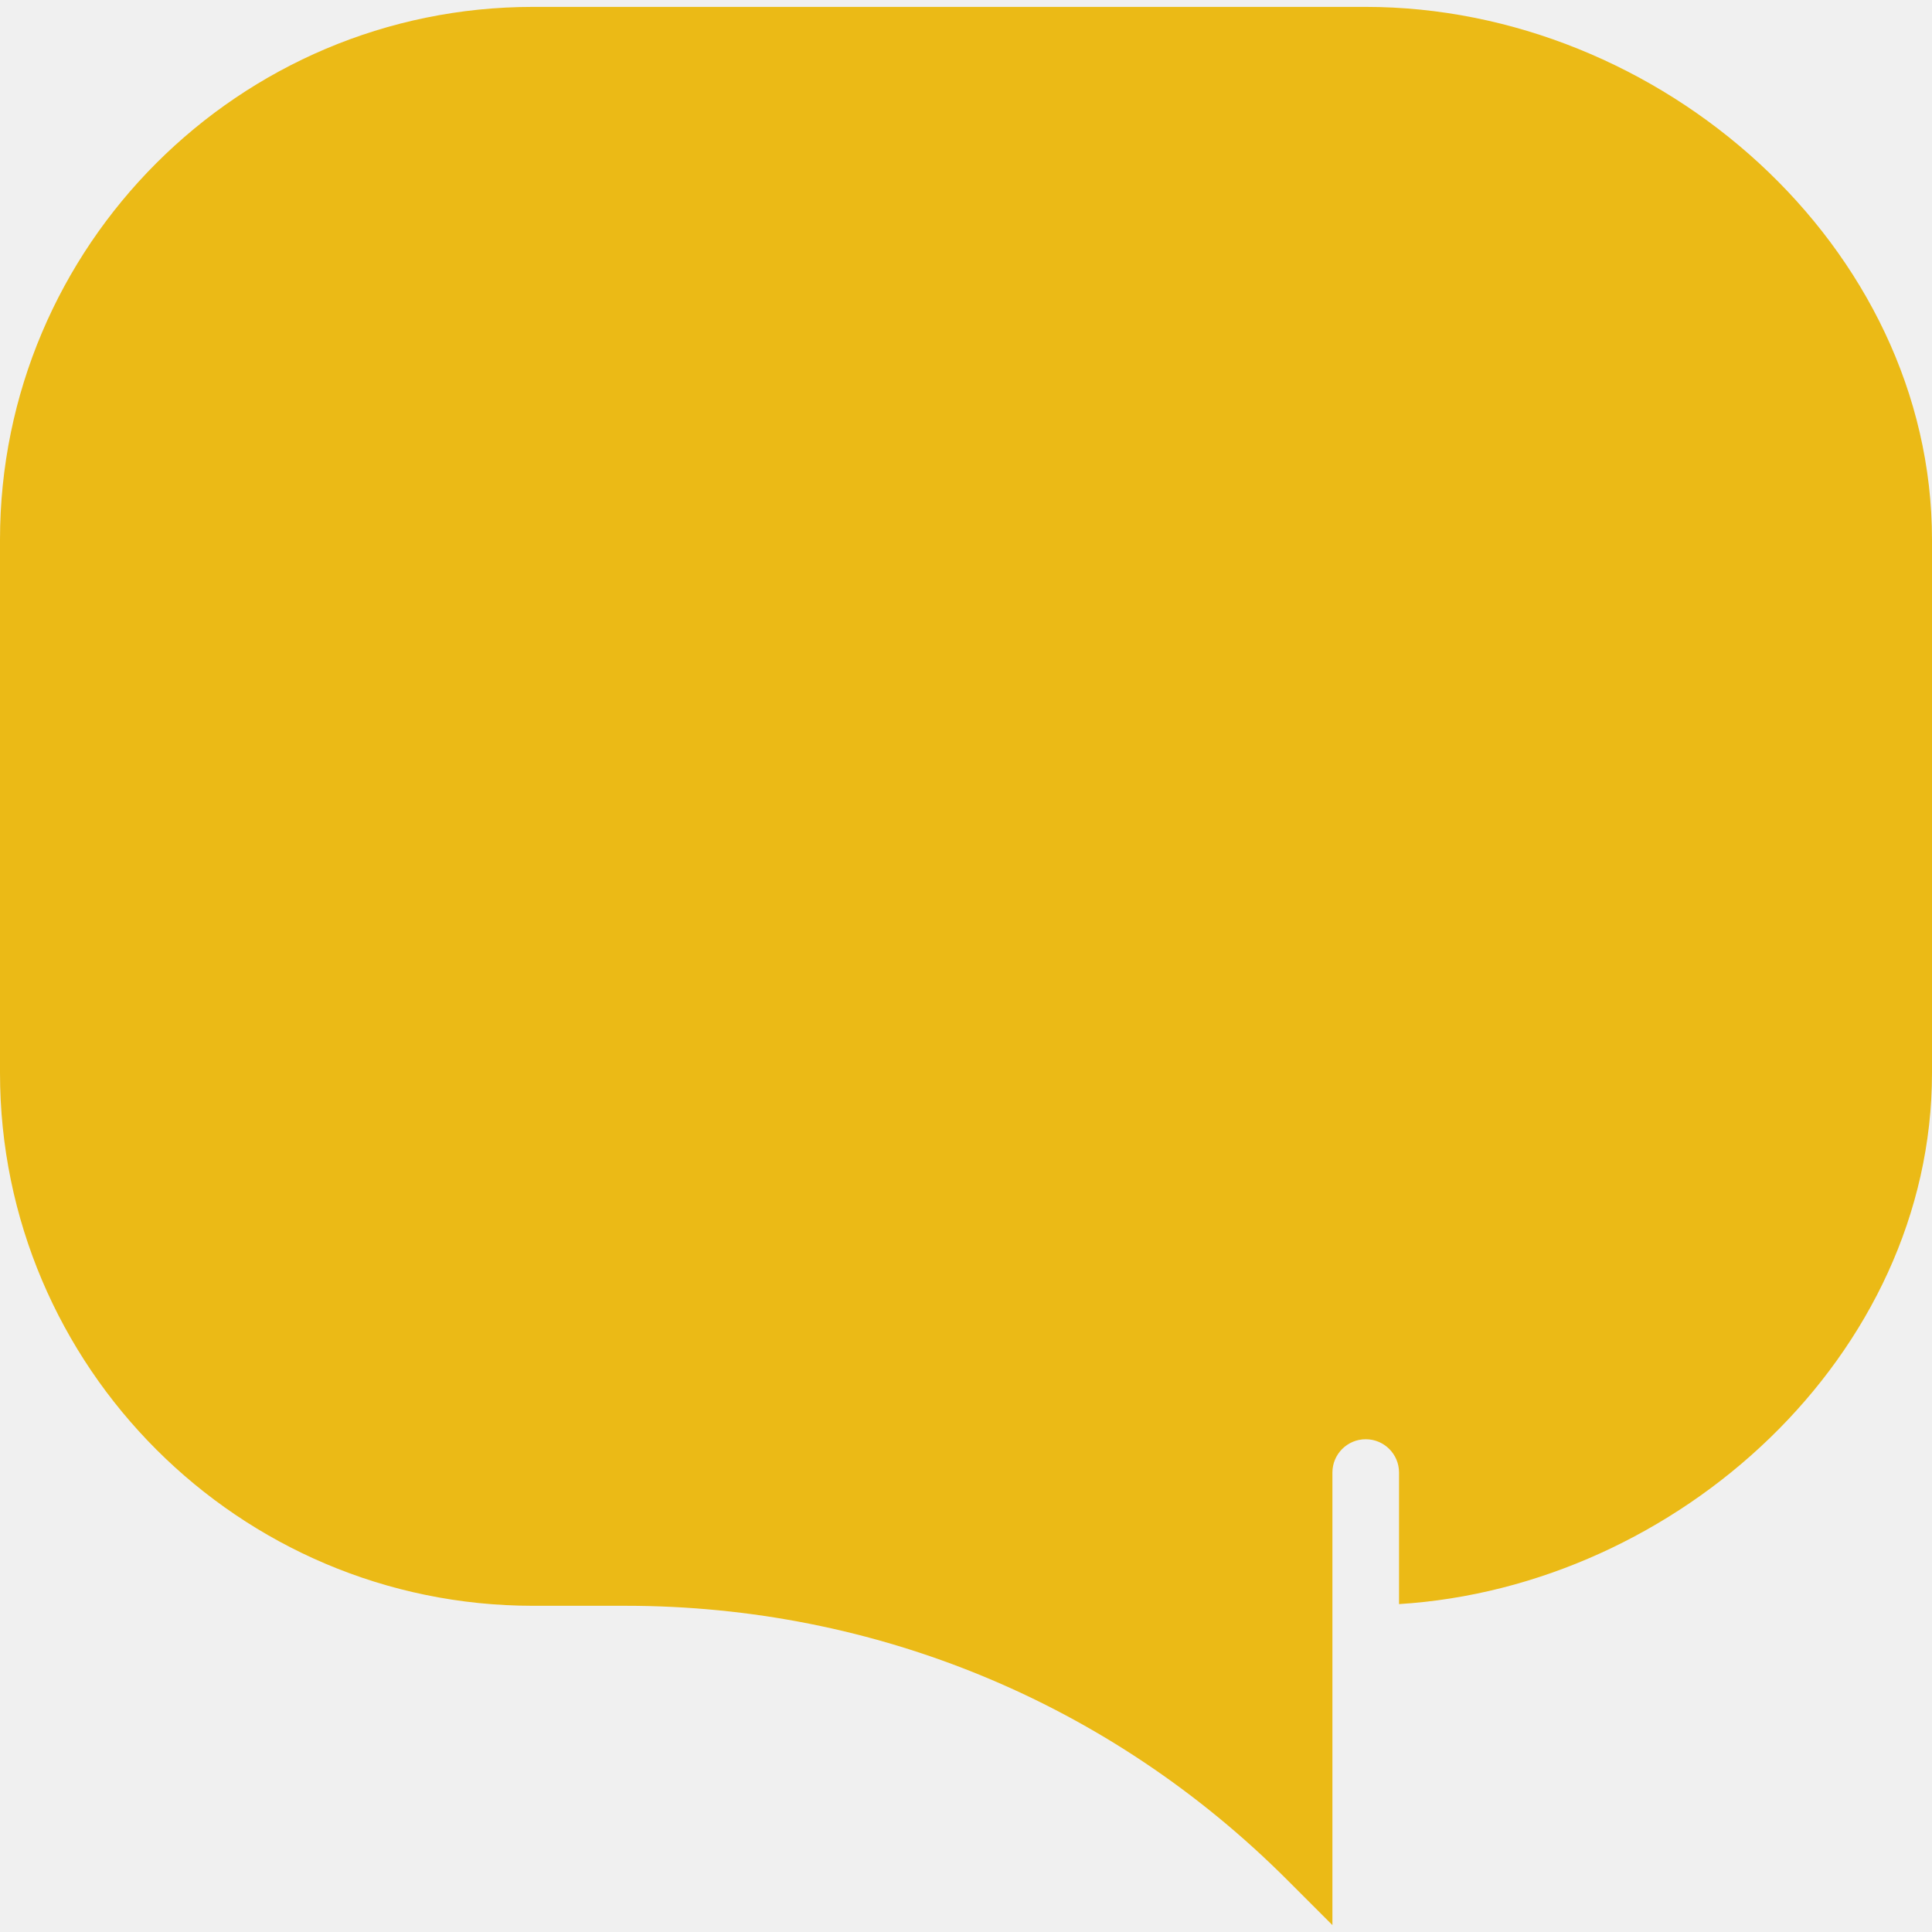
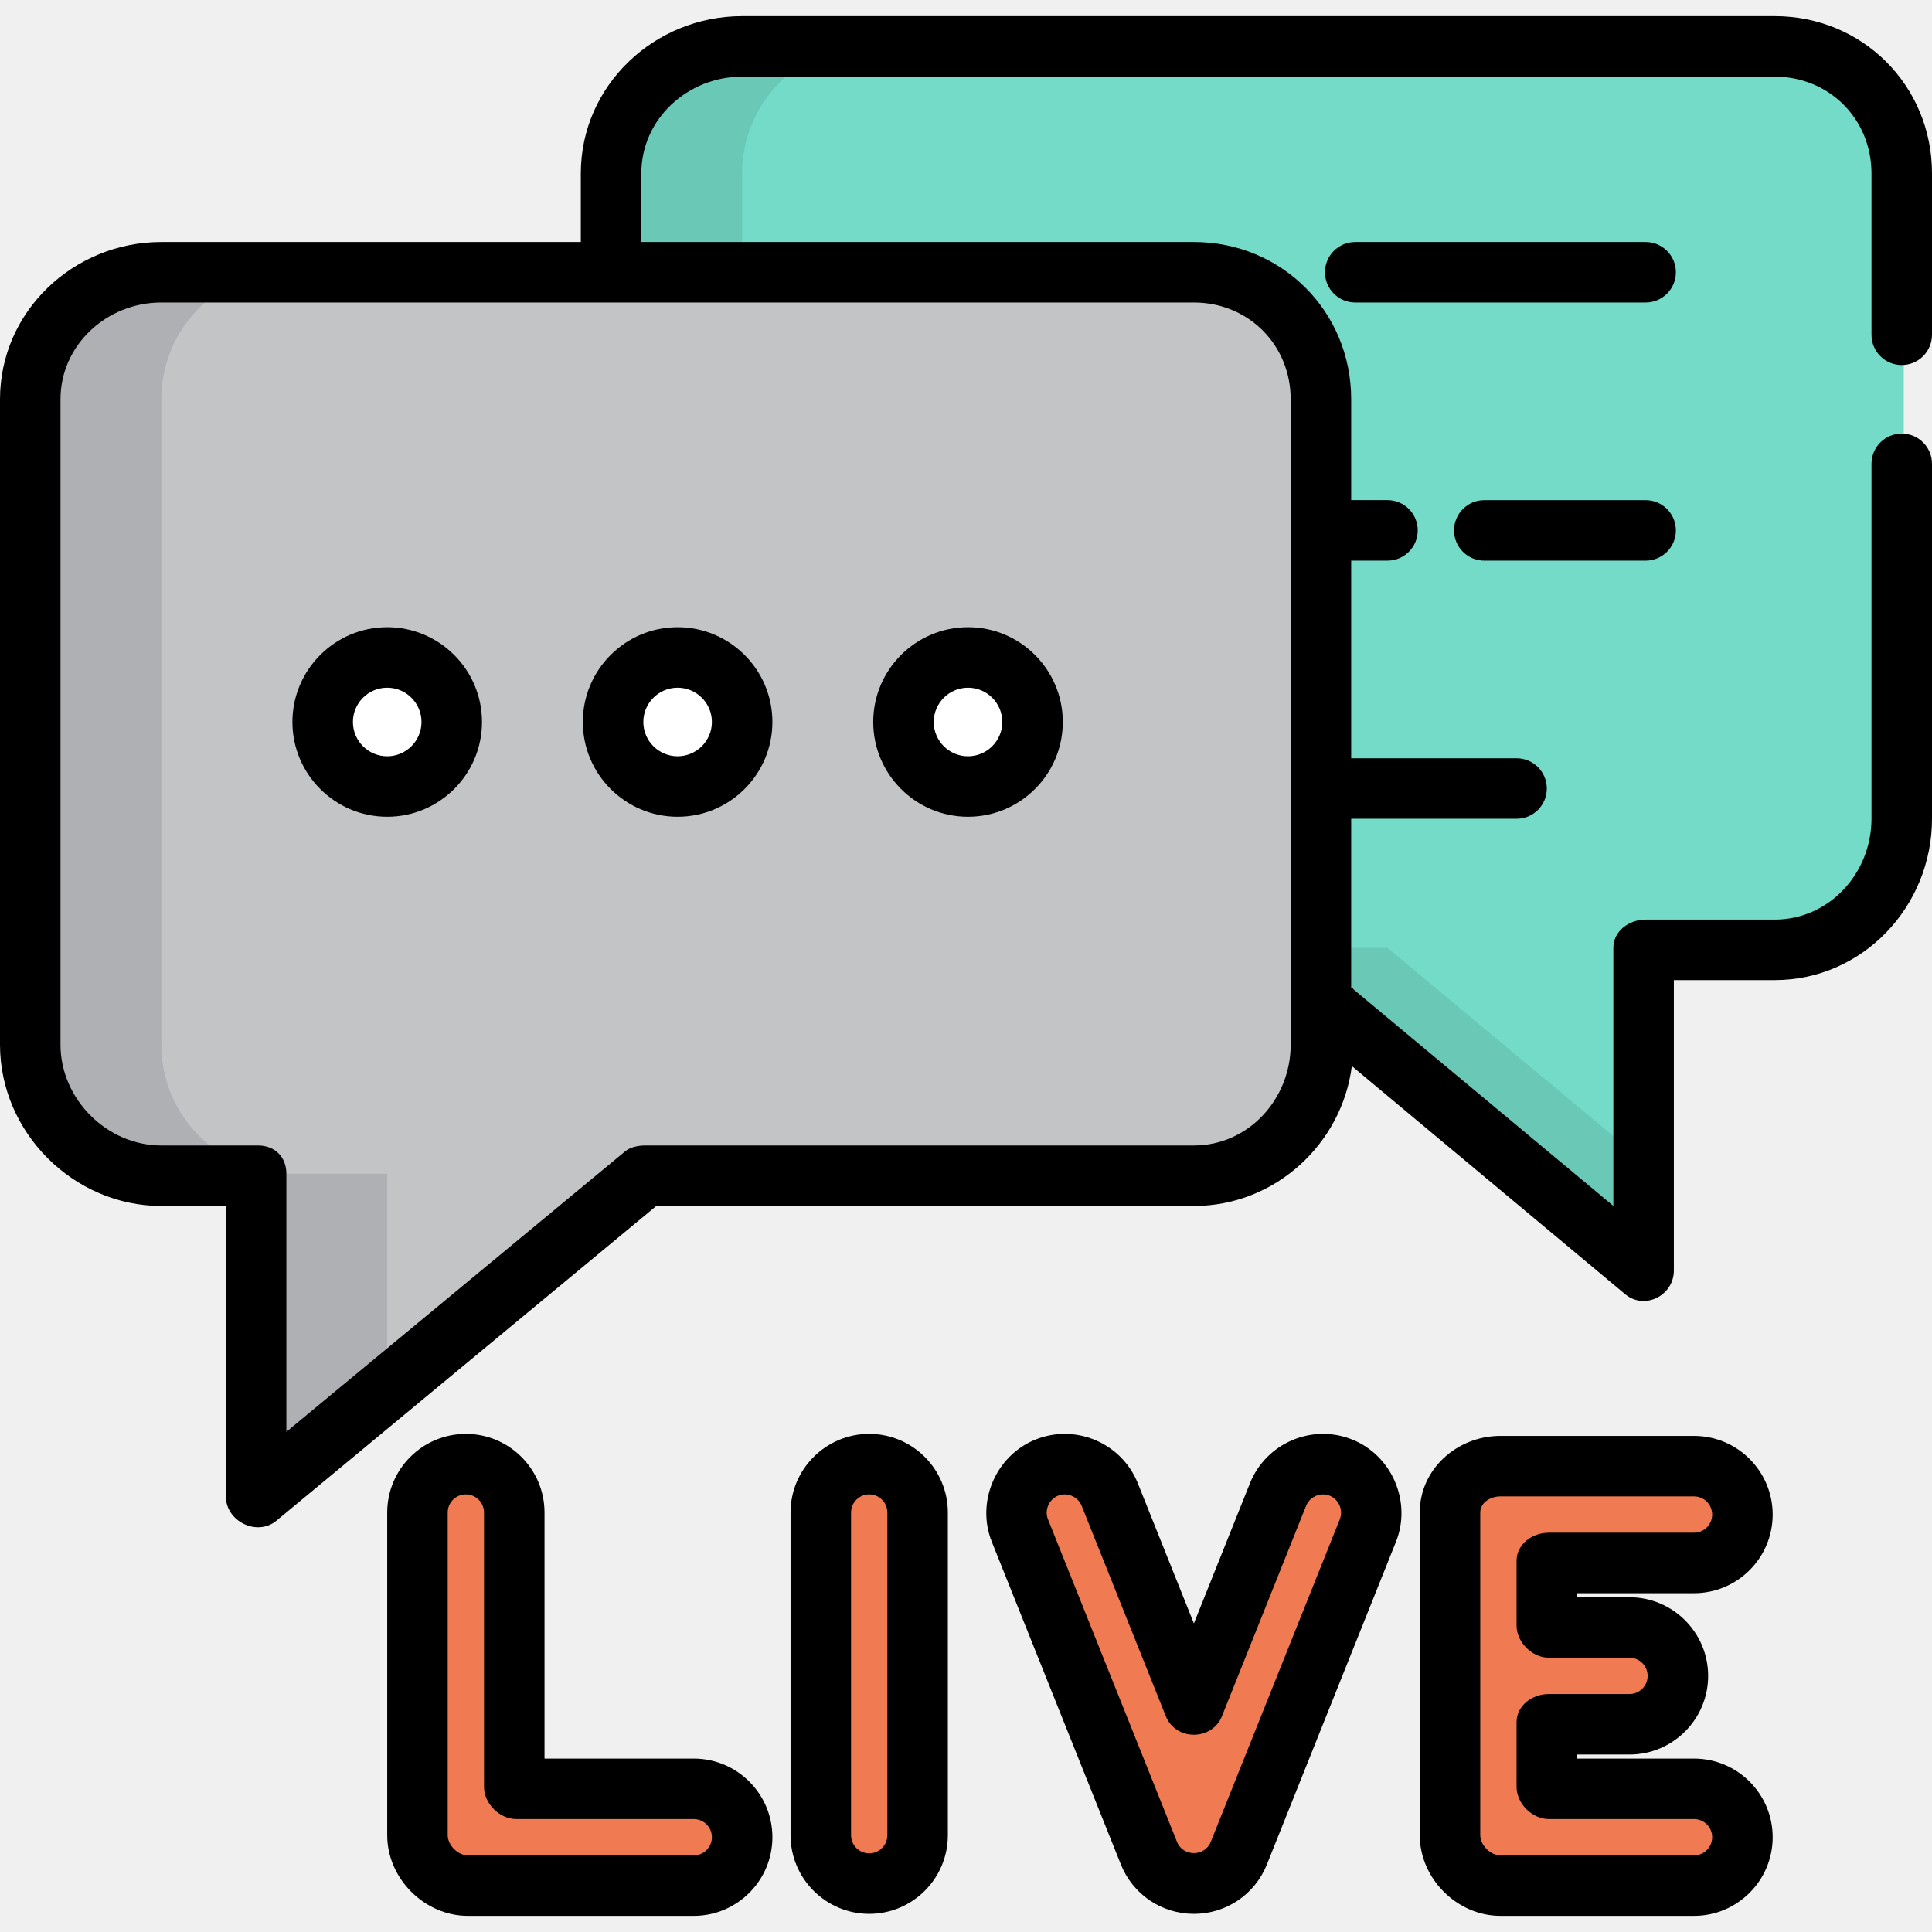
- <svg xmlns="http://www.w3.org/2000/svg" version="1.1" id="Capa_1" x="0px" y="0px" viewBox="0 0 58 58" style="enable-background:new 0 0 58 58;" xml:space="preserve">
+ <svg xmlns="http://www.w3.org/2000/svg" version="1.1" id="Layer_1" x="0px" y="0px" viewBox="0 0 512 512" style="enable-background:new 0 0 512 512;" xml:space="preserve">
+   <path style="fill:#74DBC9;" d="M470.313,11.758H196.676c-18.891,0-34.205,15.314-34.205,34.205v171.023  c0,18.891,15.314,34.205,34.205,34.205h136.818l102.614,85.511V251.19h34.205c18.891,0,34.205-15.314,34.205-34.205V45.962  C504.518,27.072,489.204,11.758,470.313,11.758z" />
  <g>
-     <path style="fill:#EBBA16;" d="M0,16.207c0-8.822,7.178-16,16-16h25c8.822,0,17,7.178,17,16v16c0,8.485-7.644,15.429-16,15.949   v-3.949c0-0.553-0.448-1-1-1s-1,0.447-1,1v4v1v8.586l-1.359-1.359c-5.306-5.305-12.359-8.227-19.86-8.227H16   c-8.822,0-16-7.178-16-16L0,16.207z" />
+     <path style="fill:#6AC8B7;" d="M196.676,216.985V45.962c0-18.891,15.314-34.205,34.205-34.205h-34.205   c-18.891,0-34.205,15.314-34.205,34.205v171.023c0,18.891,15.314,34.205,34.205,34.205h34.205   C211.99,251.19,196.676,235.876,196.676,216.985z" />
+     <polygon style="fill:#6AC8B7;" points="367.699,251.19 333.495,251.19 436.109,336.701 436.109,308.197  " />
  </g>
+   <path style="fill:#C3C4C6;" d="M316.392,71.616H42.756c-18.891,0-34.205,15.314-34.205,34.205v171.023  c0,18.891,15.314,34.205,34.205,34.205h25.653v85.511l102.614-85.511h145.37c18.891,0,34.205-15.314,34.205-34.205V105.82  C350.597,86.93,335.283,71.616,316.392,71.616z" />
+   <path style="fill:#AFB0B4;" d="M102.614,368.055v-57.007H76.96c-18.891,0-34.205-15.314-34.205-34.205V105.82  c0-18.891,15.314-34.205,34.205-34.205H42.756c-18.891,0-34.205,15.314-34.205,34.205v171.023c0,18.891,15.314,34.205,34.205,34.205  h25.653v85.511L102.614,368.055z" />
+   <g>
+     <circle style="fill:#FFFFFF;" cx="102.614" cy="191.332" r="17.102" />
+     <circle style="fill:#FFFFFF;" cx="179.574" cy="191.332" r="17.102" />
+     <circle style="fill:#FFFFFF;" cx="256.534" cy="191.332" r="17.102" />
+   </g>
+   <g>
+     <path style="fill:#F07B52;" d="M183.85,473.52h-47.031v-72.682c0-7.084-5.743-12.827-12.827-12.827s-12.827,5.743-12.827,12.827   v85.511c0,7.084,5.743,12.824,12.827,12.824h59.858c7.084,0,12.827-5.743,12.827-12.827   C196.676,479.263,190.933,473.52,183.85,473.52z" />
+     <path style="fill:#F07B52;" d="M230.881,388.012c-7.084,0-12.827,5.743-12.827,12.827v85.511c0,7.084,5.743,12.827,12.827,12.827   s12.827-5.743,12.827-12.827v-85.511C243.708,393.755,237.965,388.012,230.881,388.012z" />
+     <path style="fill:#F07B52;" d="M355.361,388.929c-6.58-2.631-14.042,0.569-16.674,7.146l-22.295,55.739l-22.295-55.739   c-2.632-6.578-10.094-9.775-16.674-7.146c-6.577,2.631-9.776,10.096-7.146,16.673l34.205,85.511   c1.948,4.87,6.663,8.063,11.91,8.063s9.961-3.193,11.91-8.063l34.205-85.511C365.138,399.024,361.938,391.56,355.361,388.929z" />
+     <path style="fill:#F07B52;" d="M448.935,473.52h-38.48v-17.102h21.378c7.084,0,12.827-5.743,12.827-12.827   c0-7.084-5.743-12.827-12.827-12.827h-21.378v-17.102h38.48c7.084,0,12.827-5.743,12.827-12.827   c0-7.084-5.743-12.827-12.827-12.827h-51.307c-7.084,0-12.827,5.746-12.827,12.83v85.511c0,7.084,5.743,12.824,12.827,12.824   h51.307c7.084,0,12.827-5.743,12.827-12.827C461.762,479.263,456.019,473.52,448.935,473.52z" />
+   </g>
+   <path d="M503.983,96.735c4.428,0,8.017-3.589,8.017-8.017V45.962c0-23.281-18.406-41.687-41.687-41.687H196.676  c-23.28,0-42.756,18.406-42.756,41.687v18.171H42.756C19.475,64.134,0,82.54,0,105.82v171.023c0,23.28,19.475,42.756,42.756,42.756  h17.102v76.96c0,6.64,8.288,10.7,13.416,6.426l100.651-83.387h142.467c21.445,0,39.194-16.342,41.862-37.074l72.454,60.467  c5.129,4.273,12.882,0.35,12.882-6.292v-76.96h26.722c23.28,0,41.687-19.475,41.687-42.756v-94.063c0-4.427-3.588-8.017-8.017-8.017  s-8.017,3.589-8.017,8.017v94.063c0,14.44-11.213,26.722-25.653,26.722h-34.205c-4.428,0-8.551,3.055-8.551,7.482v68.395  l-68.941-57.452c-0.174-0.144,0.532-0.276-0.537-0.403v-44.745h43.825c4.428,0,8.017-3.589,8.017-8.017s-3.588-8.017-8.017-8.017  h-43.825v-52.376h9.62c4.428,0,8.017-3.589,8.017-8.017c0-4.427-3.588-8.017-8.017-8.017h-9.62V105.82  c0-23.281-18.406-41.687-41.687-41.687H169.954V45.962c0-14.44,12.283-25.653,26.722-25.653h273.637  c14.441,0,25.653,11.214,25.653,25.653v42.756C495.967,93.146,499.555,96.735,503.983,96.735z M342.046,105.82v171.023  c0,14.44-11.213,26.722-25.653,26.722h-145.37c-1.875,0-3.959,0.39-5.399,1.591l-89.733,74.287v-68.395  c0-4.427-3.055-7.482-7.482-7.482H42.756c-14.44,0-26.722-12.283-26.722-26.722V105.82c0-14.44,12.283-25.653,26.722-25.653h273.637  C330.833,80.167,342.046,91.381,342.046,105.82z" />
+   <path d="M436.109,64.134h-76.96c-4.428,0-8.017,3.589-8.017,8.017s3.588,8.017,8.017,8.017h76.96c4.428,0,8.017-3.589,8.017-8.017  S440.537,64.134,436.109,64.134z" />
+   <path d="M436.109,132.543h-42.756c-4.428,0-8.017,3.589-8.017,8.017c0,4.427,3.588,8.017,8.017,8.017h42.756  c4.428,0,8.017-3.589,8.017-8.017C444.125,136.132,440.537,132.543,436.109,132.543z" />
+   <path d="M102.614,216.451c13.851,0,25.119-11.268,25.119-25.119c0-13.851-11.268-25.119-25.119-25.119s-25.119,11.268-25.119,25.119  C77.495,205.183,88.763,216.451,102.614,216.451z M102.614,182.246c5.01,0,9.086,4.076,9.086,9.086c0,5.01-4.076,9.086-9.086,9.086  c-5.01,0-9.086-4.076-9.086-9.086C93.528,186.322,97.604,182.246,102.614,182.246z" />
+   <path d="M179.574,216.451c13.851,0,25.119-11.268,25.119-25.119c0-13.851-11.268-25.119-25.119-25.119  c-13.851,0-25.119,11.268-25.119,25.119C154.455,205.183,165.723,216.451,179.574,216.451z M179.574,182.246  c5.01,0,9.086,4.076,9.086,9.086c0,5.01-4.076,9.086-9.086,9.086s-9.086-4.076-9.086-9.086  C170.489,186.322,174.564,182.246,179.574,182.246z" />
+   <path d="M256.534,216.451c13.851,0,25.119-11.268,25.119-25.119c0-13.851-11.268-25.119-25.119-25.119s-25.119,11.268-25.119,25.119  C231.415,205.183,242.684,216.451,256.534,216.451z M256.534,182.246c5.01,0,9.086,4.076,9.086,9.086  c0,5.01-4.076,9.086-9.086,9.086c-5.01,0-9.086-4.076-9.086-9.086C247.449,186.322,251.525,182.246,256.534,182.246z" />
+   <path d="M183.85,466.038h-39.549v-65.199c0-11.493-9.351-20.843-20.843-20.843s-20.843,9.35-20.843,20.843v85.511  c0,11.493,9.885,21.375,21.378,21.375h59.858c11.493,0,20.843-9.351,20.843-20.843S195.342,466.038,183.85,466.038z M183.85,491.691  h-59.858c-2.652,0-5.344-2.689-5.344-5.341v-85.511c0-2.652,2.158-4.81,4.81-4.81c2.652,0,4.81,2.158,4.81,4.81v72.685  c0,4.427,4.124,8.548,8.551,8.548h47.031c2.652,0,4.81,2.158,4.81,4.81S186.502,491.691,183.85,491.691z" />
+   <path d="M230.347,379.995c-11.493,0-20.843,9.351-20.843,20.843v85.511c0,11.493,9.351,20.843,20.843,20.843  c11.493,0,20.843-9.351,20.843-20.843v-85.511C251.19,389.344,241.839,379.995,230.347,379.995z M235.157,486.35  c0,2.652-2.158,4.81-4.81,4.81s-4.81-2.158-4.81-4.81v-85.511c0-2.652,2.158-4.81,4.81-4.81s4.81,2.158,4.81,4.81V486.35z" />
+   <path d="M358.338,381.486C358.338,381.485,358.338,381.485,358.338,381.486c-10.667-4.266-22.825,0.942-27.094,11.611l-14.851,37.13  l-14.852-37.13c-4.268-10.667-16.425-15.873-27.094-11.611c-10.538,4.215-15.838,16.53-11.611,27.093l34.205,85.511  c3.184,7.96,10.78,13.102,19.352,13.102s16.169-5.144,19.352-13.102l34.204-85.511C374.176,398.016,368.876,385.701,358.338,381.486  z M355.063,402.624l-34.205,85.511c-1.579,3.946-7.352,3.947-8.931,0l-34.206-85.511c-1.029-2.574,0.399-5.546,3.029-6.376  c2.361-0.744,4.985,0.51,5.902,2.805l22.295,55.739c2.632,6.575,12.255,6.575,14.888,0l22.294-55.737  c0.872-2.179,3.277-3.43,5.561-2.896C354.514,396.816,356.145,399.924,355.063,402.624z" />
+   <path d="M448.935,422.213c11.493,0,20.843-9.351,20.843-20.843c0-11.493-9.351-20.843-20.843-20.843h-51.307  c-11.493,0-21.378,8.818-21.378,20.312v85.511c0,11.493,9.885,21.375,21.378,21.375h51.307c11.493,0,20.843-9.351,20.843-20.843  s-9.351-20.843-20.843-20.843h-30.998v-1.069h13.896c11.493,0,20.843-9.351,20.843-20.843s-9.351-20.843-20.843-20.843h-13.896  v-1.069H448.935z M410.455,439.315h21.378c2.652,0,4.81,2.158,4.81,4.81s-2.158,4.81-4.81,4.81h-21.378  c-4.428,0-8.551,3.058-8.551,7.485v17.102c0,4.427,4.123,8.548,8.551,8.548h38.48c2.652,0,4.81,2.158,4.81,4.81  s-2.158,4.81-4.81,4.81h-51.307c-2.652,0-5.344-2.689-5.344-5.341v-85.511c0-2.652,2.693-4.279,5.344-4.279h51.307  c2.652,0,4.81,2.158,4.81,4.81s-2.158,4.81-4.81,4.81h-38.48c-4.428,0-8.551,3.058-8.551,7.485v17.102  C401.904,435.195,406.027,439.315,410.455,439.315z" />
  <g>
</g>
  <g>
</g>
  <g>
</g>
  <g>
</g>
  <g>
</g>
  <g>
</g>
  <g>
</g>
  <g>
</g>
  <g>
</g>
  <g>
</g>
  <g>
</g>
  <g>
</g>
  <g>
</g>
  <g>
</g>
  <g>
</g>
</svg>
